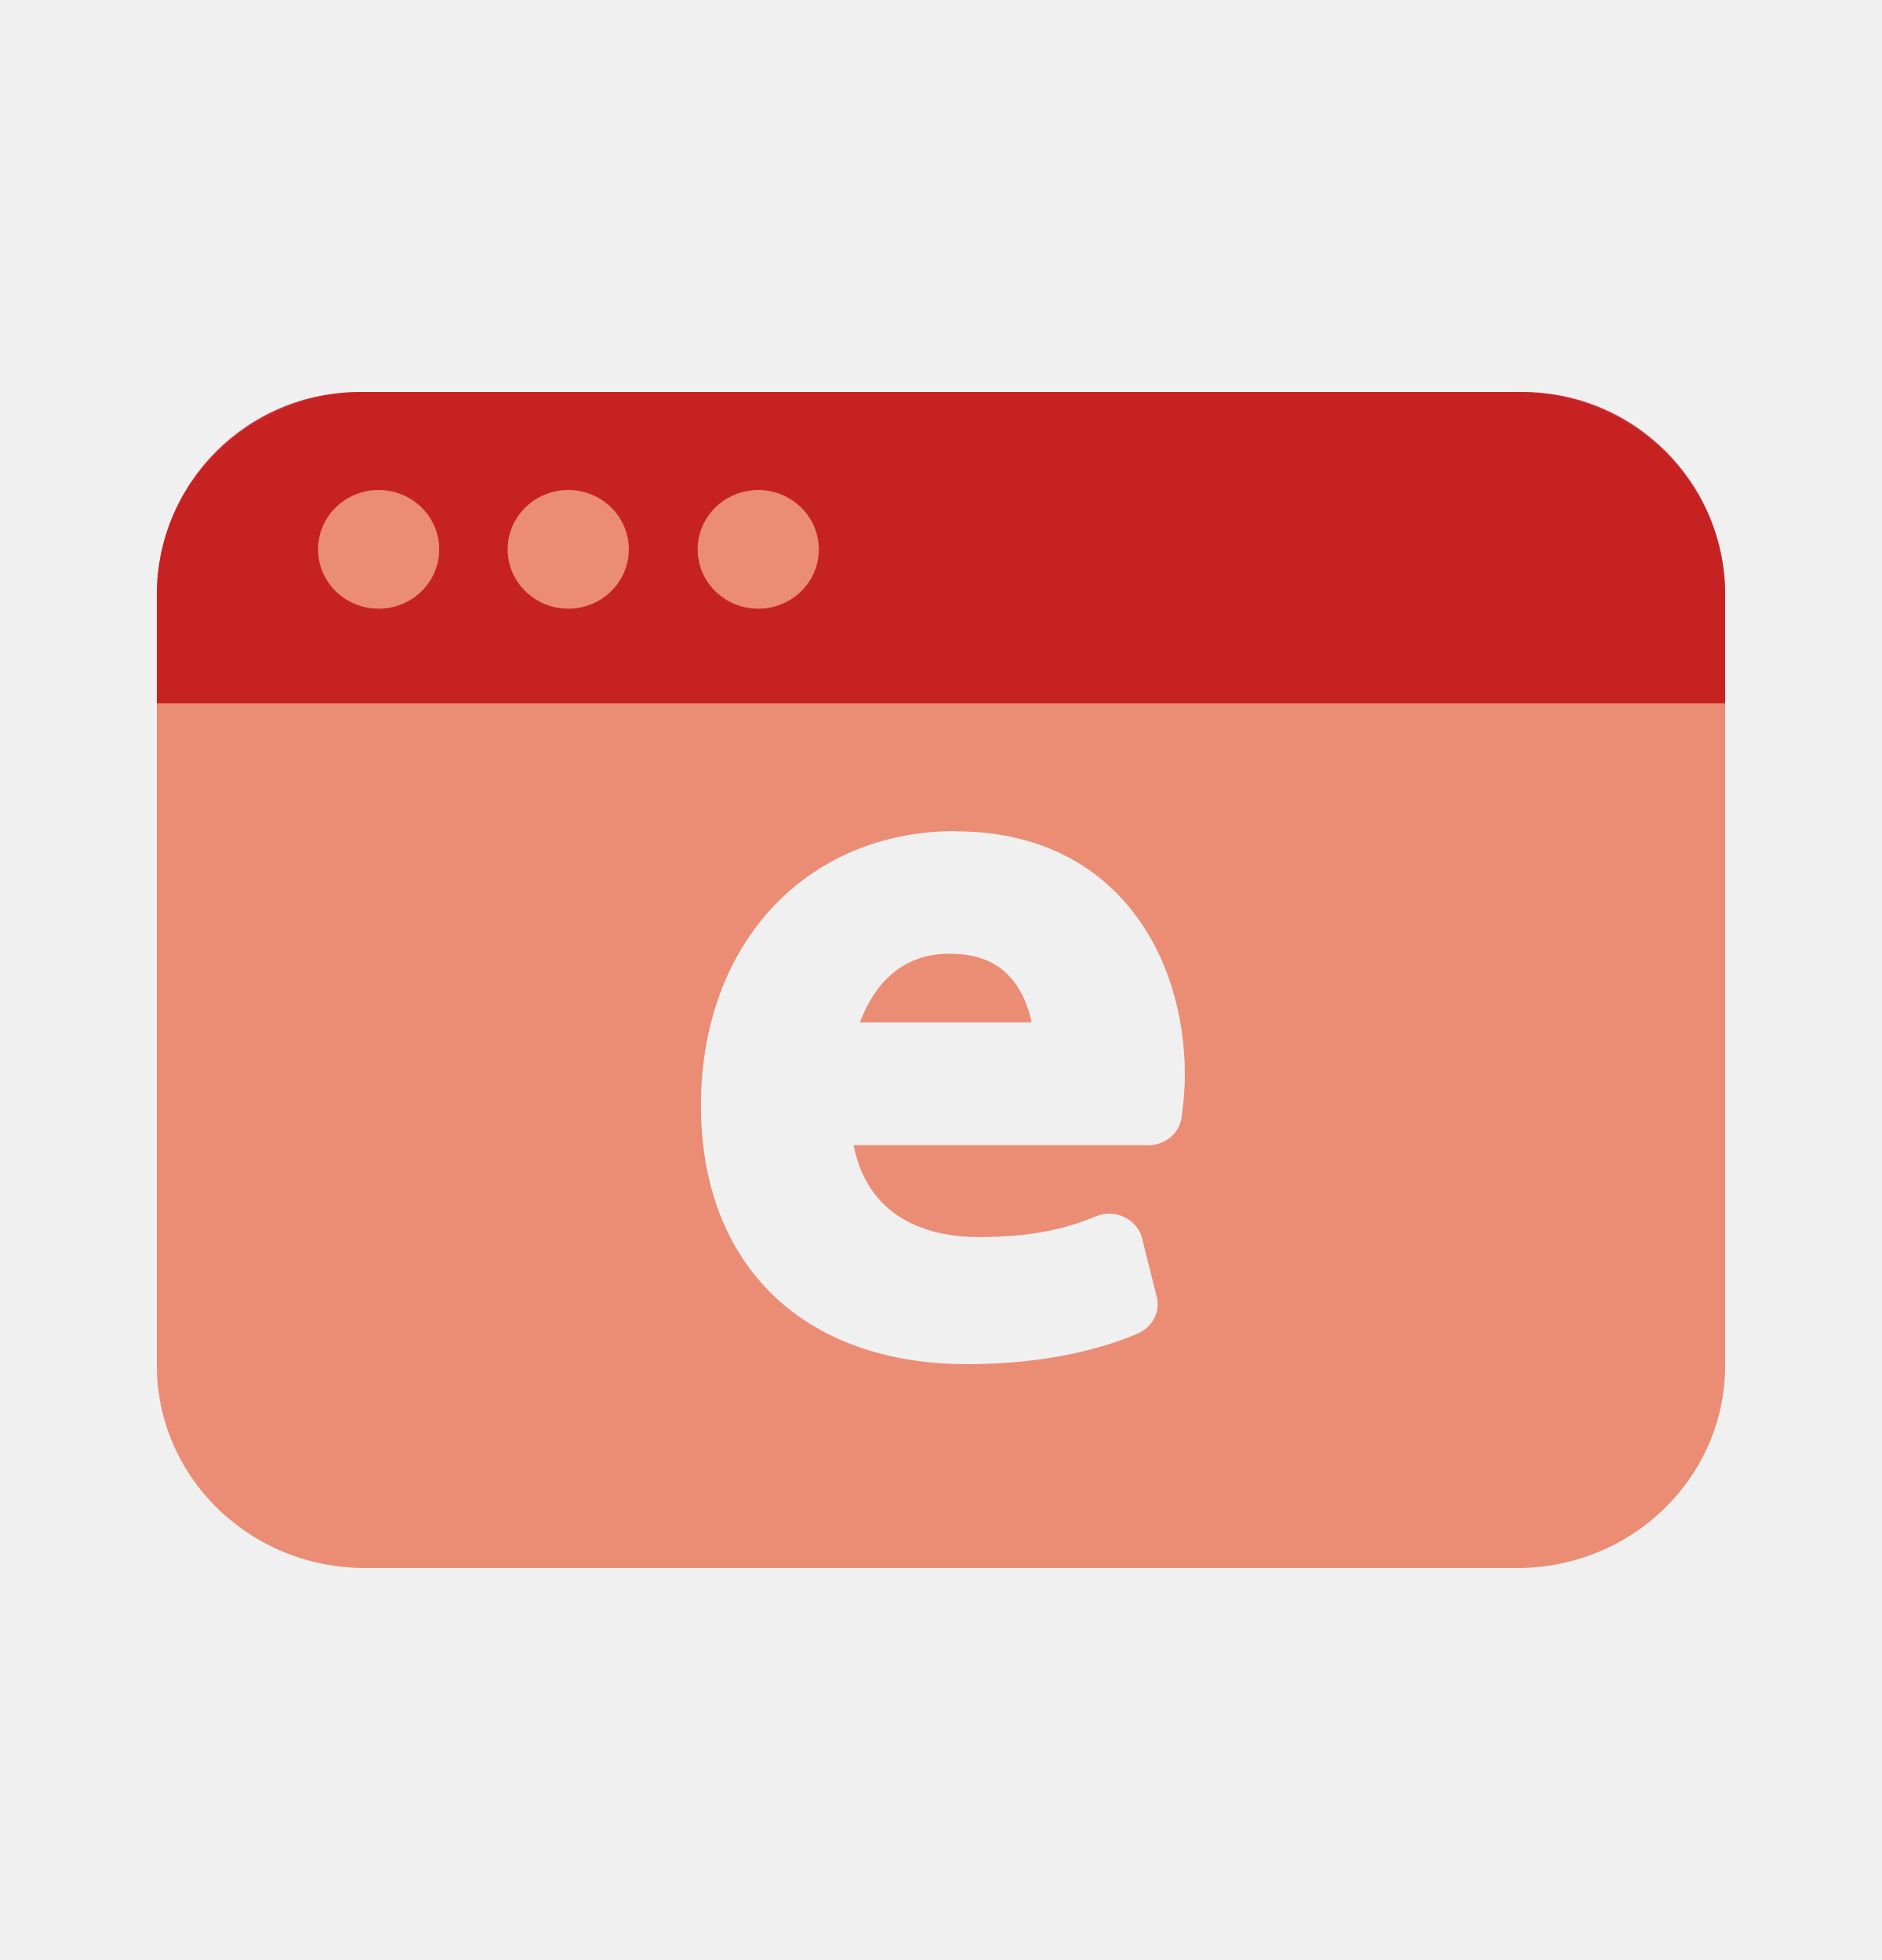
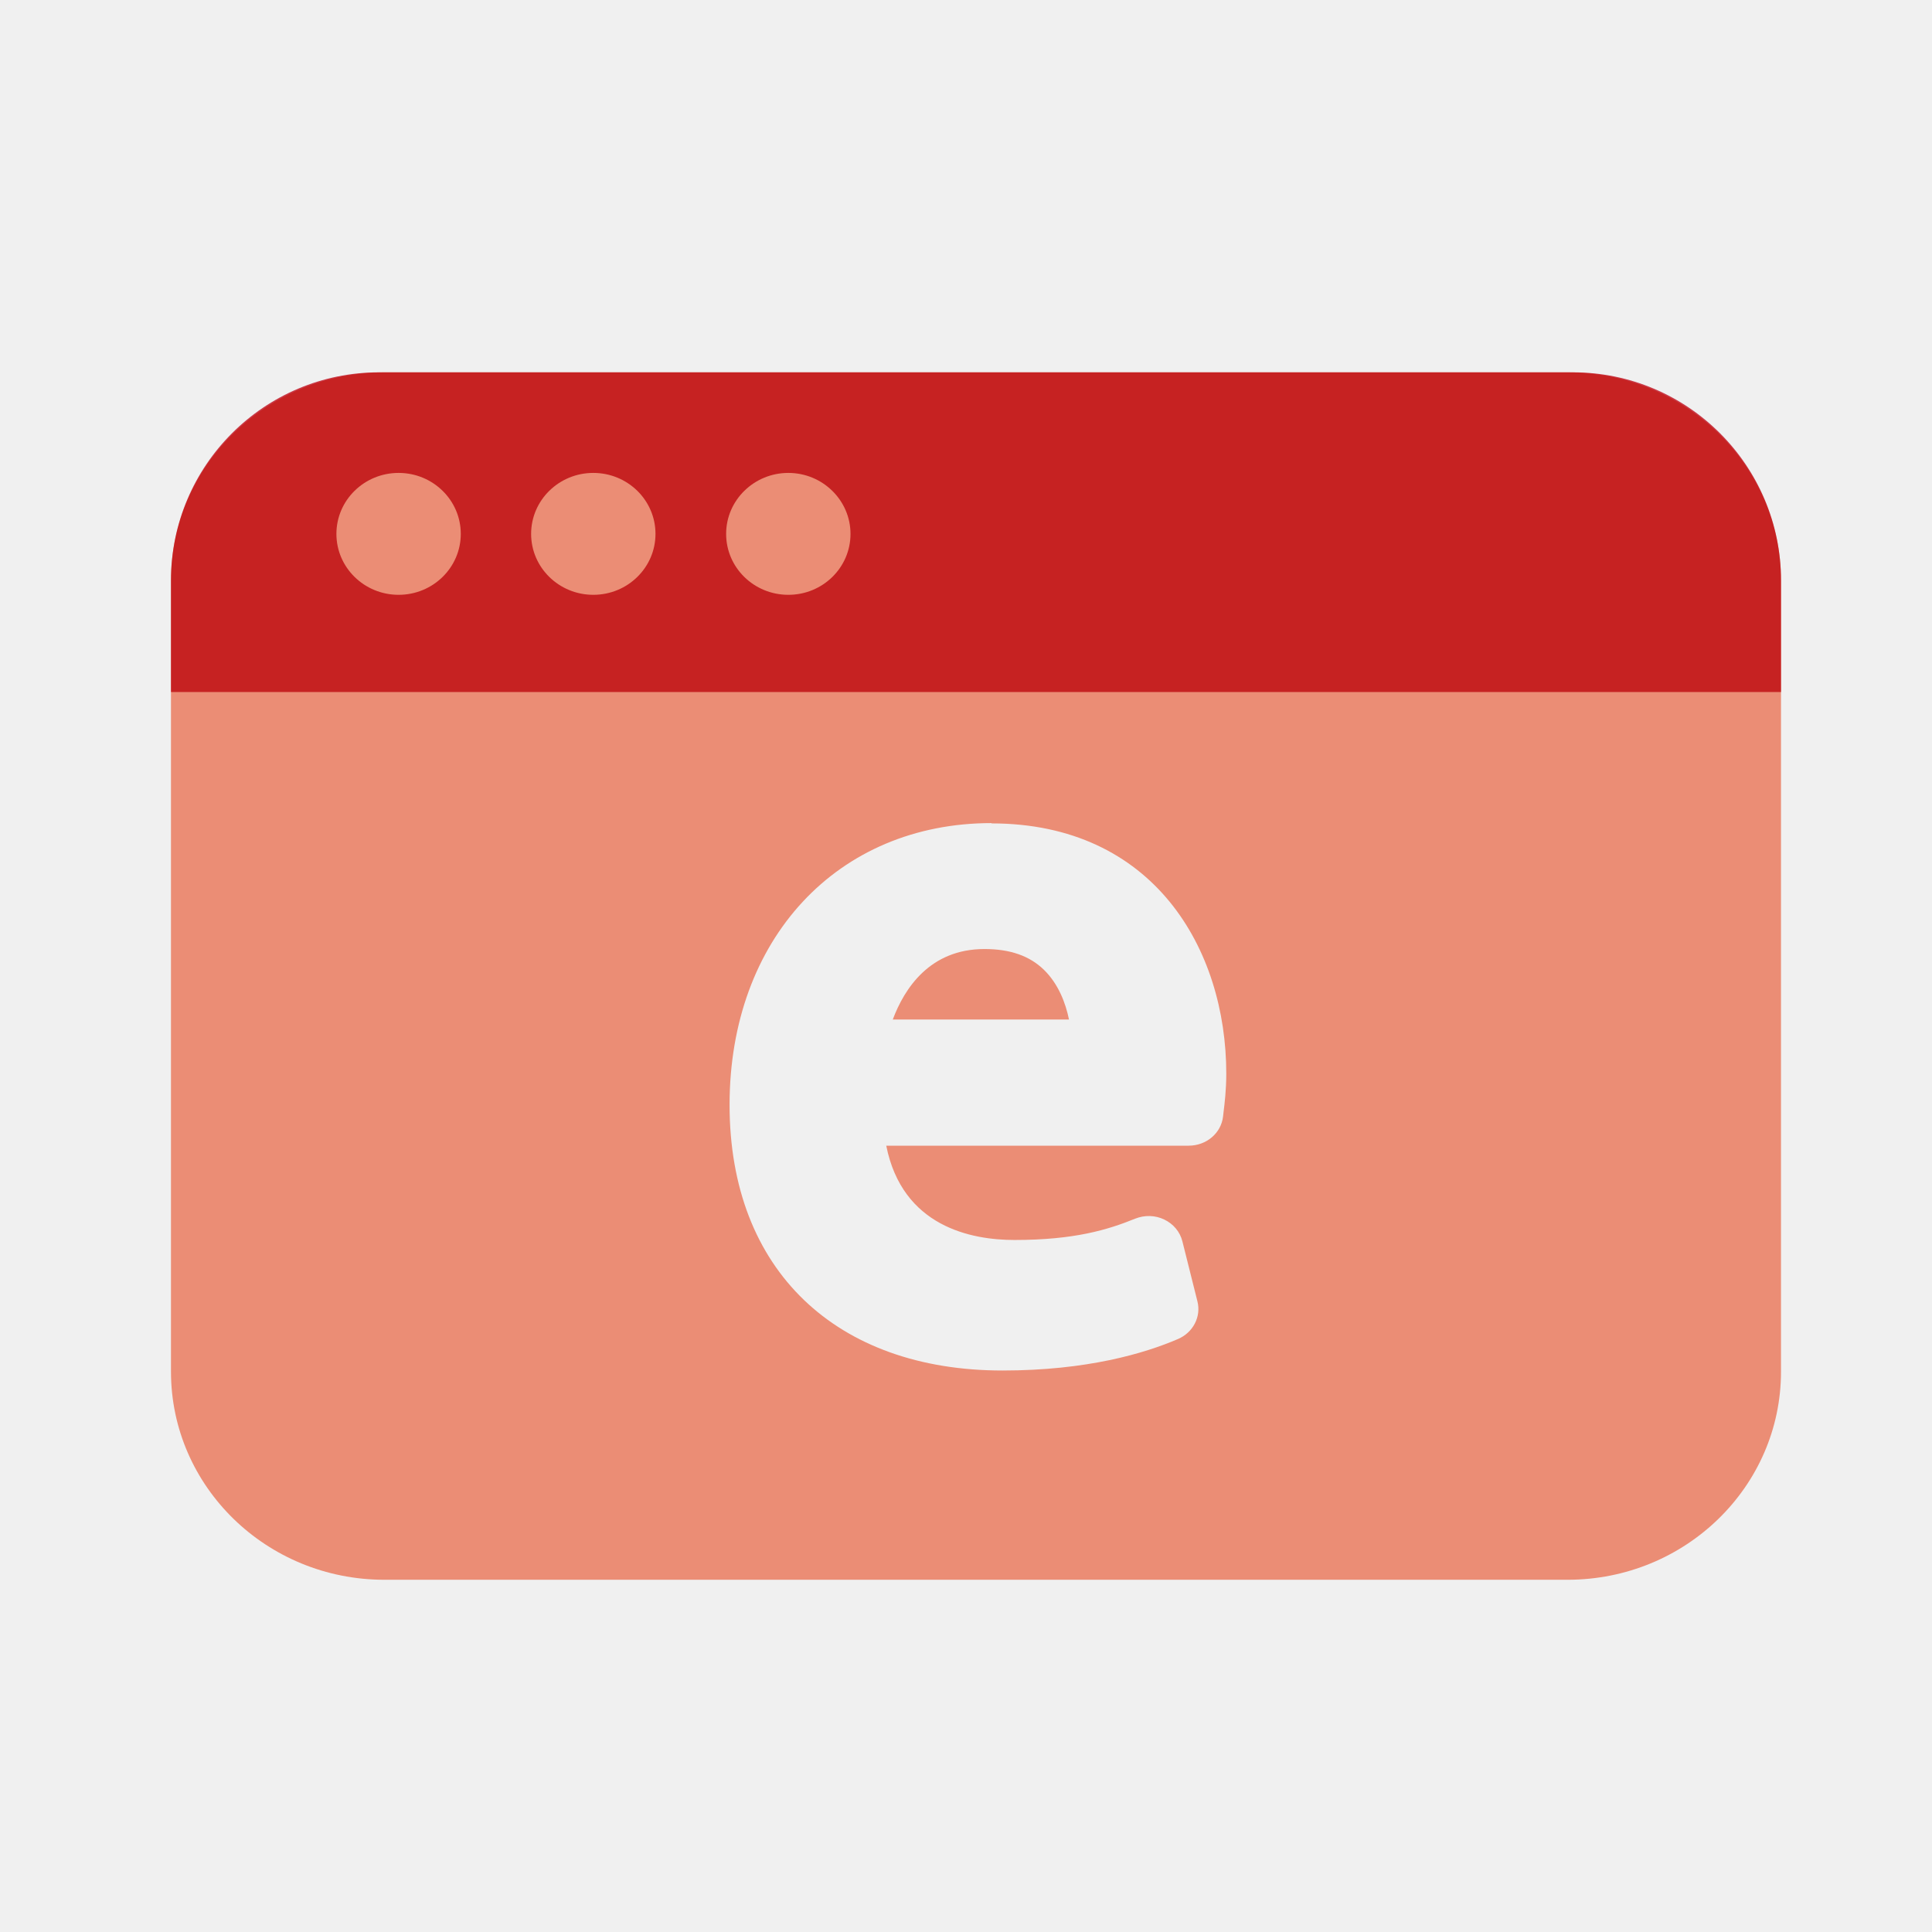
- <svg xmlns="http://www.w3.org/2000/svg" width="24" height="25" viewBox="0 0 24 25" fill="none">
+ <svg xmlns="http://www.w3.org/2000/svg" width="32" height="32" viewBox="0 0 32 32" fill="none">
  <g style="mix-blend-mode:multiply">
-     <path d="M19.348 5L4.652 5C3.187 5 2 6.157 2 7.585V17.415C2 18.842 3.187 20 4.652 20L19.348 20C20.813 20 22 18.843 22 17.415V7.585C22 6.158 20.813 5 19.348 5Z" fill="#FA967C" />
+     <path d="M25.963 6.167L6.367 6.167C4.415 6.167 2.832 7.71 2.832 9.614V22.719C2.832 24.623 4.415 26.166 6.367 26.166L25.963 26.166C27.916 26.166 29.499 24.623 29.499 22.72V9.614C29.499 7.71 27.916 6.167 25.963 6.167Z" fill="#FA967C" />
    <g style="mix-blend-mode:multiply">
-       <path d="M4.585 5L19.415 5C20.842 5 22 6.158 22 7.585V8.972H2V7.585C2 6.158 3.158 5 4.585 5Z" fill="#D63D4A" />
+       <path d="M6.279 6.167L26.052 6.167C27.955 6.167 29.499 7.71 29.499 9.614V11.462H2.832V9.614C2.832 7.71 4.376 6.167 6.279 6.167Z" fill="#D63D4A" />
    </g>
-     <path d="M10.442 7.007C10.442 7.426 10.097 7.764 9.67 7.764C9.243 7.764 8.897 7.426 8.897 7.007C8.897 6.588 9.244 6.25 9.67 6.25C10.095 6.25 10.442 6.59 10.442 7.007Z" fill="#FA967C" />
-     <path d="M7.247 7.764C7.673 7.764 8.019 7.425 8.019 7.007C8.019 6.589 7.673 6.25 7.247 6.25C6.82 6.25 6.474 6.589 6.474 7.007C6.474 7.425 6.82 7.764 7.247 7.764Z" fill="#FA967C" />
-     <path d="M4.828 7.764C5.255 7.764 5.601 7.425 5.601 7.007C5.601 6.589 5.255 6.25 4.828 6.25C4.401 6.25 4.056 6.589 4.056 7.007C4.056 7.425 4.401 7.764 4.828 7.764Z" fill="#FA967C" />
-     <path d="M12.193 10.6C10.278 10.6 8.939 12.04 8.939 14.1C8.939 16.16 10.27 17.4 12.33 17.4C13.379 17.4 14.095 17.187 14.51 17.009C14.697 16.928 14.799 16.732 14.751 16.541L14.564 15.795C14.535 15.678 14.452 15.578 14.34 15.525C14.228 15.47 14.095 15.466 13.977 15.514C13.638 15.652 13.221 15.779 12.479 15.779C11.944 15.779 11.086 15.615 10.885 14.607H14.643C14.863 14.607 15.046 14.451 15.069 14.243L15.075 14.196C15.088 14.085 15.11 13.918 15.11 13.713C15.11 12.165 14.207 10.604 12.191 10.604L12.193 10.6ZM12.106 12.165C12.425 12.165 12.666 12.249 12.843 12.422C13.024 12.598 13.113 12.835 13.156 13.041H10.966C11.111 12.653 11.427 12.165 12.104 12.165H12.106Z" fill="white" />
+     <path d="M14.087 8.843C14.087 9.401 13.627 9.852 13.057 9.852C12.488 9.852 12.027 9.401 12.027 8.843C12.027 8.285 12.49 7.833 13.057 7.833C13.625 7.833 14.087 8.287 14.087 8.843Z" fill="#FA967C" />
+     <path d="M9.827 9.852C10.396 9.852 10.857 9.4 10.857 8.843C10.857 8.285 10.396 7.833 9.827 7.833C9.258 7.833 8.797 8.285 8.797 8.843C8.797 9.4 9.258 9.852 9.827 9.852Z" fill="#FA967C" />
+     <path d="M6.602 9.852C7.171 9.852 7.632 9.4 7.632 8.843C7.632 8.285 7.171 7.833 6.602 7.833C6.033 7.833 5.572 8.285 5.572 8.843C5.572 9.4 6.033 9.852 6.602 9.852Z" fill="#FA967C" />
+     <path d="M16.423 13.633C13.869 13.633 12.084 15.553 12.084 18.3C12.084 21.047 13.859 22.7 16.605 22.7C18.005 22.7 18.959 22.416 19.512 22.178C19.761 22.071 19.898 21.809 19.833 21.554L19.584 20.56C19.545 20.403 19.434 20.271 19.285 20.2C19.136 20.127 18.959 20.122 18.802 20.185C18.349 20.369 17.794 20.538 16.803 20.538C16.091 20.538 14.947 20.32 14.679 18.976H19.689C19.982 18.976 20.227 18.768 20.258 18.491L20.265 18.427C20.283 18.28 20.311 18.058 20.311 17.783C20.311 15.719 19.108 13.638 16.42 13.638L16.423 13.633ZM16.307 15.719C16.731 15.719 17.053 15.832 17.29 16.062C17.531 16.297 17.65 16.613 17.706 16.887H14.787C14.98 16.371 15.402 15.719 16.305 15.719H16.307Z" fill="white" />
  </g>
</svg>
